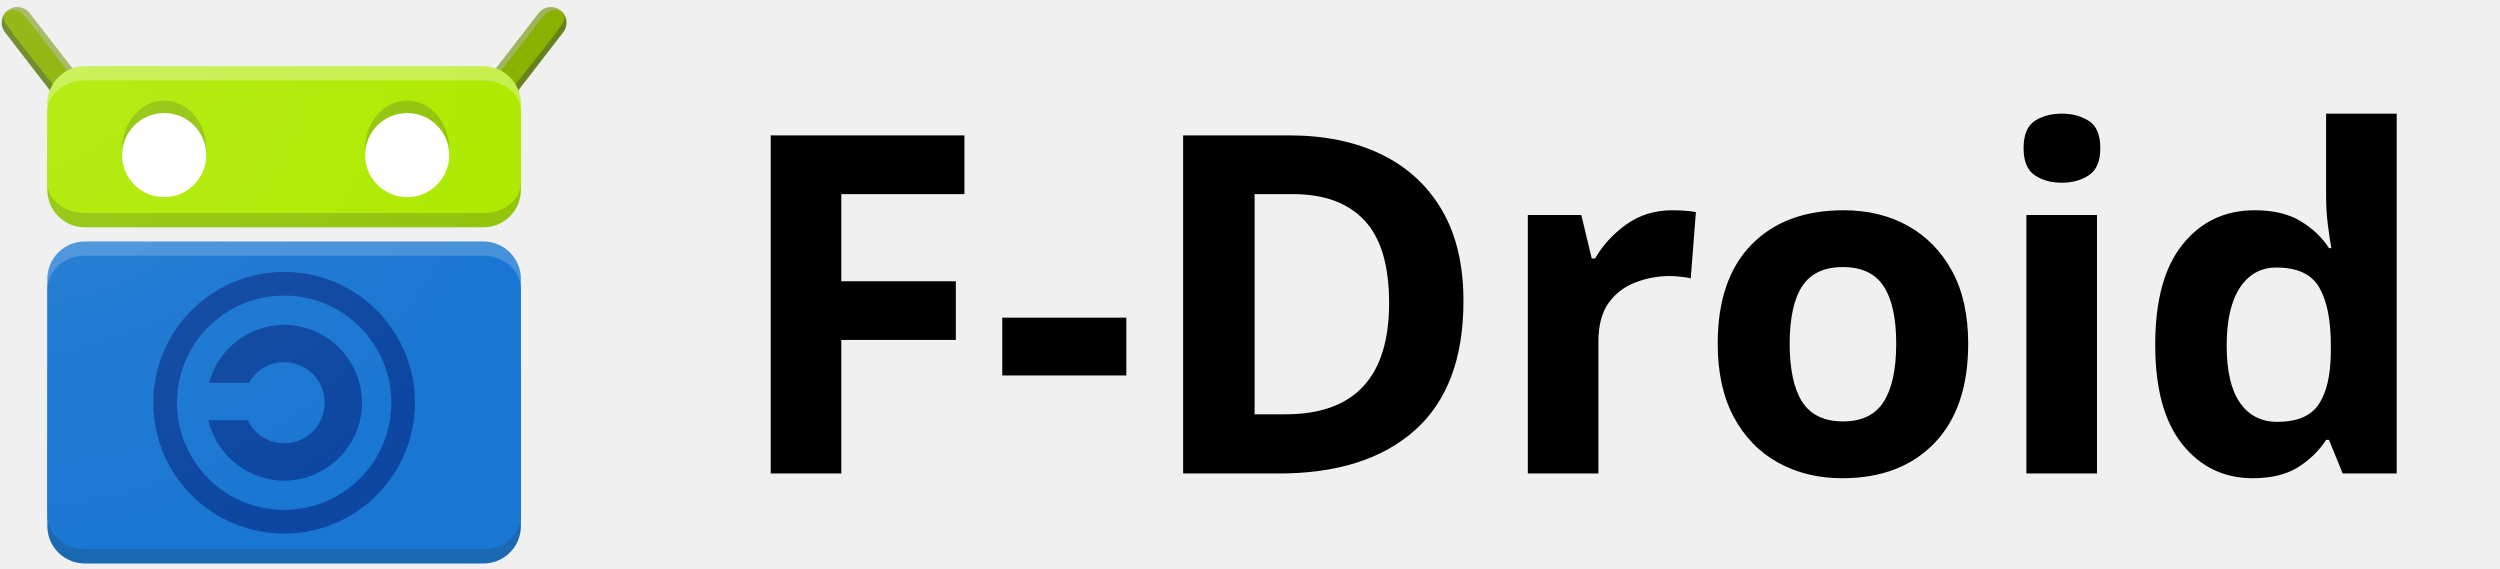
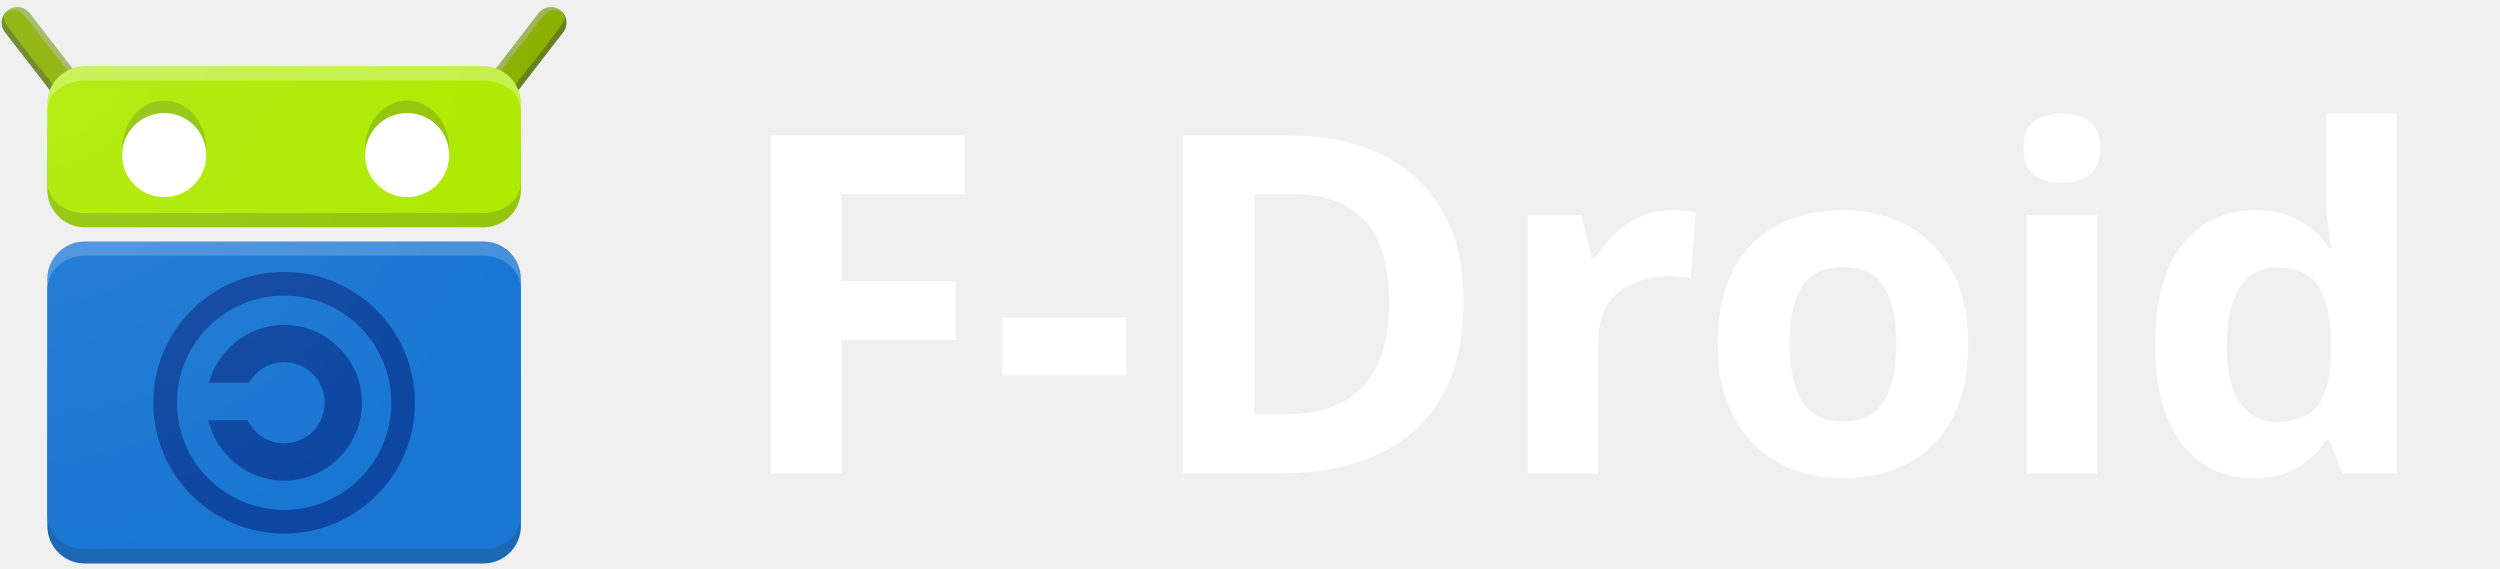
<svg xmlns="http://www.w3.org/2000/svg" xmlns:xlink="http://www.w3.org/1999/xlink" width="528" height="120" id="svg8502" version="1.1">
  <defs id="defs8504">
    <linearGradient id="linearGradient4392">
      <stop style="stop-color:#ffffff;stop-opacity:0.098" offset="0" id="stop4394" />
      <stop style="stop-color:#ffffff;stop-opacity:0" offset="1" id="stop4396" />
    </linearGradient>
    <radialGradient xlink:href="#linearGradient4392" id="radialGradient4398" cx="113" cy="-12.89" fx="113" fy="-12.89" r="59.662" gradientTransform="matrix(-4.3416142e-8,1.961051,-1.977812,2.8493899e-8,254.5069,78.76343)" gradientUnits="userSpaceOnUse" />
  </defs>
  <g id="layer1" transform="translate(-289,-442.5544)">
-     <text xml:space="preserve" style="color:#000000;font-style:normal;font-variant:normal;font-weight:bold;font-stretch:normal;font-size:29.709px;line-height:100%;font-family:Rokkitt;-inkscape-font-specification:'Rokkitt Bold';text-align:start;letter-spacing:0px;word-spacing:0px;writing-mode:lr-tb;text-anchor:start;display:inline;overflow:visible;visibility:visible;fill:#000000;fill-opacity:1;fill-rule:nonzero;stroke:none;stroke-width:1px;marker:none;enable-background:accumulate" x="442.778" y="542.557" id="text5902">
-       <tspan id="tspan5904" x="442.778" y="542.557" style="font-style:normal;font-variant:normal;font-weight:bold;font-stretch:normal;font-size:100px;line-height:100%;font-family:'Roboto Slab';-inkscape-font-specification:'Roboto Slab Bold';text-align:start;writing-mode:lr-tb;text-anchor:start;fill:#000000;fill-opacity:1">F-Droid</tspan>
+     <text xml:space="preserve" style="color:#000000;font-style:normal;font-variant:normal;font-weight:bold;font-stretch:normal;line-height:0%;font-family:Rokkitt;-inkscape-font-specification:'Rokkitt Bold';text-align:start;letter-spacing:0px;word-spacing:0px;writing-mode:lr-tb;text-anchor:start;display:inline;overflow:visible;visibility:visible;fill:#ffffff;fill-opacity:1;fill-rule:nonzero;stroke:none;stroke-width:1px;marker:none;enable-background:accumulate" x="442.778" y="542.557" id="text5902">
+       <tspan id="tspan5904" x="442.778" y="542.557" style="font-style:normal;font-variant:normal;font-weight:bold;font-stretch:normal;font-size:100px;line-height:100%;font-family:'Roboto Slab';-inkscape-font-specification:'Roboto Slab Bold';text-align:start;writing-mode:lr-tb;text-anchor:start;fill:#ffffff;fill-opacity:1">F-Droid</tspan>
    </text>
    <g id="g4400" transform="translate(10.00674,144.1923)">
      <g id="g5012" transform="matrix(2.631588,0,0,2.631575,275.8423,-2346.475)">
        <g transform="matrix(-1,0,0,1,47.99978,0)" id="g4179">
          <path id="path4181" d="m 2.589,1006.862 4.25,5.5" style="fill:#8ab000;fill-opacity:1;fill-rule:evenodd;stroke:#769616;stroke-width:2.5;stroke-linecap:round;stroke-linejoin:miter;stroke-miterlimit:4;stroke-dasharray:none;stroke-opacity:1" />
          <path style="color:#000000;font-style:normal;font-variant:normal;font-weight:normal;font-stretch:normal;font-size:medium;line-height:normal;font-family:sans-serif;text-indent:0;text-align:start;text-decoration:none;text-decoration-line:none;text-decoration-style:solid;text-decoration-color:#000000;letter-spacing:normal;word-spacing:normal;text-transform:none;direction:ltr;block-progression:tb;writing-mode:lr-tb;baseline-shift:baseline;text-anchor:start;white-space:normal;clip-rule:nonzero;display:inline;overflow:visible;visibility:visible;opacity:1;isolation:auto;mix-blend-mode:normal;color-interpolation:sRGB;color-interpolation-filters:linearRGB;solid-color:#000000;solid-opacity:1;fill:#ffffff;fill-opacity:0.298;fill-rule:evenodd;stroke:none;stroke-width:2.5;stroke-linecap:round;stroke-linejoin:miter;stroke-miterlimit:4;stroke-dasharray:none;stroke-dashoffset:0;stroke-opacity:1;color-rendering:auto;image-rendering:auto;shape-rendering:auto;text-rendering:auto;enable-background:accumulate" d="m 2.611,1005.609 c -0.453,0.012 -0.762,0.189 -0.981,0.449 2.027,2.409 2.368,2.792 5.135,6.221 1.02,1.319 2.082,0.637 1.062,-0.682 l -4.25,-5.5 c -0.229,-0.306 -0.585,-0.478 -0.967,-0.488 z" id="path4183" />
          <path style="color:#000000;font-style:normal;font-variant:normal;font-weight:normal;font-stretch:normal;font-size:medium;line-height:normal;font-family:sans-serif;text-indent:0;text-align:start;text-decoration:none;text-decoration-line:none;text-decoration-style:solid;text-decoration-color:#000000;letter-spacing:normal;word-spacing:normal;text-transform:none;direction:ltr;block-progression:tb;writing-mode:lr-tb;baseline-shift:baseline;text-anchor:start;white-space:normal;clip-rule:nonzero;display:inline;overflow:visible;visibility:visible;opacity:1;isolation:auto;mix-blend-mode:normal;color-interpolation:sRGB;color-interpolation-filters:linearRGB;solid-color:#000000;solid-opacity:1;fill:#263238;fill-opacity:0.2;fill-rule:evenodd;stroke:none;stroke-width:2.5;stroke-linecap:round;stroke-linejoin:miter;stroke-miterlimit:4;stroke-dasharray:none;stroke-dashoffset:0;stroke-opacity:1;color-rendering:auto;image-rendering:auto;shape-rendering:auto;text-rendering:auto;enable-background:accumulate" d="m 1.622,1006.071 c -0.124,0.148 -0.561,0.805 -0.022,1.556 l 4.25,5.5 c 1.02,1.319 1.15,-0.612 1.15,-0.612 0,0 -3.734,-4.51 -5.377,-6.444 z" id="path4185" />
          <path style="color:#000000;font-style:normal;font-variant:normal;font-weight:normal;font-stretch:normal;font-size:medium;line-height:normal;font-family:sans-serif;text-indent:0;text-align:start;text-decoration:none;text-decoration-line:none;text-decoration-style:solid;text-decoration-color:#000000;letter-spacing:normal;word-spacing:normal;text-transform:none;direction:ltr;block-progression:tb;writing-mode:lr-tb;baseline-shift:baseline;text-anchor:start;white-space:normal;clip-rule:nonzero;display:inline;overflow:visible;visibility:visible;opacity:1;isolation:auto;mix-blend-mode:normal;color-interpolation:sRGB;color-interpolation-filters:linearRGB;solid-color:#000000;solid-opacity:1;fill:#8ab000;fill-opacity:1;fill-rule:evenodd;stroke:none;stroke-width:2.5;stroke-linecap:round;stroke-linejoin:miter;stroke-miterlimit:4;stroke-dasharray:none;stroke-dashoffset:0;stroke-opacity:1;color-rendering:auto;image-rendering:auto;shape-rendering:auto;text-rendering:auto;enable-background:accumulate" d="m 2.338,1005.844 c -0.438,0 -0.96,0.142 -0.824,0.799 0.104,0.502 4.661,6.074 4.661,6.074 1.02,1.319 2.493,0.676 1.474,-0.642 l -4.234,-5.473 c -0.26,-0.29 -0.609,-0.744 -1.076,-0.758 z" id="path4187" />
        </g>
        <g id="g4955">
          <path style="fill:#8ab000;fill-opacity:1;fill-rule:evenodd;stroke:#769616;stroke-width:2.5;stroke-linecap:round;stroke-linejoin:miter;stroke-miterlimit:4;stroke-dasharray:none;stroke-opacity:1" d="m 2.589,1006.862 4.25,5.5" id="path4945" />
          <path id="path4947" d="m 2.611,1005.609 c -0.453,0.012 -0.762,0.189 -0.981,0.449 2.027,2.409 2.368,2.792 5.135,6.221 1.02,1.319 2.082,0.637 1.062,-0.682 l -4.25,-5.5 c -0.229,-0.306 -0.585,-0.478 -0.967,-0.488 z" style="color:#000000;font-style:normal;font-variant:normal;font-weight:normal;font-stretch:normal;font-size:medium;line-height:normal;font-family:sans-serif;text-indent:0;text-align:start;text-decoration:none;text-decoration-line:none;text-decoration-style:solid;text-decoration-color:#000000;letter-spacing:normal;word-spacing:normal;text-transform:none;direction:ltr;block-progression:tb;writing-mode:lr-tb;baseline-shift:baseline;text-anchor:start;white-space:normal;clip-rule:nonzero;display:inline;overflow:visible;visibility:visible;opacity:1;isolation:auto;mix-blend-mode:normal;color-interpolation:sRGB;color-interpolation-filters:linearRGB;solid-color:#000000;solid-opacity:1;fill:#ffffff;fill-opacity:0.298;fill-rule:evenodd;stroke:none;stroke-width:2.5;stroke-linecap:round;stroke-linejoin:miter;stroke-miterlimit:4;stroke-dasharray:none;stroke-dashoffset:0;stroke-opacity:1;color-rendering:auto;image-rendering:auto;shape-rendering:auto;text-rendering:auto;enable-background:accumulate" />
          <path id="path4951" d="m 1.622,1006.071 c -0.124,0.148 -0.561,0.805 -0.022,1.556 l 4.25,5.5 c 1.02,1.319 1.15,-0.612 1.15,-0.612 0,0 -3.734,-4.51 -5.377,-6.444 z" style="color:#000000;font-style:normal;font-variant:normal;font-weight:normal;font-stretch:normal;font-size:medium;line-height:normal;font-family:sans-serif;text-indent:0;text-align:start;text-decoration:none;text-decoration-line:none;text-decoration-style:solid;text-decoration-color:#000000;letter-spacing:normal;word-spacing:normal;text-transform:none;direction:ltr;block-progression:tb;writing-mode:lr-tb;baseline-shift:baseline;text-anchor:start;white-space:normal;clip-rule:nonzero;display:inline;overflow:visible;visibility:visible;opacity:1;isolation:auto;mix-blend-mode:normal;color-interpolation:sRGB;color-interpolation-filters:linearRGB;solid-color:#000000;solid-opacity:1;fill:#263238;fill-opacity:0.2;fill-rule:evenodd;stroke:none;stroke-width:2.5;stroke-linecap:round;stroke-linejoin:miter;stroke-miterlimit:4;stroke-dasharray:none;stroke-dashoffset:0;stroke-opacity:1;color-rendering:auto;image-rendering:auto;shape-rendering:auto;text-rendering:auto;enable-background:accumulate" />
          <path id="path4925" d="m 2.338,1005.844 c -0.438,0 -0.96,0.142 -0.824,0.799 0.104,0.502 4.661,6.074 4.661,6.074 1.02,1.319 2.493,0.676 1.474,-0.642 l -4.234,-5.473 c -0.26,-0.29 -0.609,-0.744 -1.076,-0.758 z" style="color:#000000;font-style:normal;font-variant:normal;font-weight:normal;font-stretch:normal;font-size:medium;line-height:normal;font-family:sans-serif;text-indent:0;text-align:start;text-decoration:none;text-decoration-line:none;text-decoration-style:solid;text-decoration-color:#000000;letter-spacing:normal;word-spacing:normal;text-transform:none;direction:ltr;block-progression:tb;writing-mode:lr-tb;baseline-shift:baseline;text-anchor:start;white-space:normal;clip-rule:nonzero;display:inline;overflow:visible;visibility:visible;opacity:1;isolation:auto;mix-blend-mode:normal;color-interpolation:sRGB;color-interpolation-filters:linearRGB;solid-color:#000000;solid-opacity:1;fill:#8ab000;fill-opacity:1;fill-rule:evenodd;stroke:none;stroke-width:2.5;stroke-linecap:round;stroke-linejoin:miter;stroke-miterlimit:4;stroke-dasharray:none;stroke-dashoffset:0;stroke-opacity:1;color-rendering:auto;image-rendering:auto;shape-rendering:auto;text-rendering:auto;enable-background:accumulate" />
        </g>
        <g id="g4967" transform="translate(42,0)">
          <rect ry="3" rx="3" y="1010.36" x="-37" height="12.92" width="38" id="rect4144" style="opacity:1;fill:#aeea00;fill-opacity:1;stroke:none;stroke-width:3;stroke-linecap:round;stroke-linejoin:miter;stroke-miterlimit:3;stroke-dasharray:none;stroke-dashoffset:0;stroke-opacity:1" />
          <rect style="opacity:1;fill:#263238;fill-opacity:0.2;stroke:none;stroke-width:3;stroke-linecap:round;stroke-linejoin:miter;stroke-miterlimit:3;stroke-dasharray:none;stroke-dashoffset:0;stroke-opacity:1" id="rect4961" width="38" height="10" x="-37" y="1013.279" rx="3" ry="3" />
          <rect style="opacity:1;fill:#ffffff;fill-opacity:0.298;stroke:none;stroke-width:3;stroke-linecap:round;stroke-linejoin:miter;stroke-miterlimit:3;stroke-dasharray:none;stroke-dashoffset:0;stroke-opacity:1" id="rect4963" width="38" height="10" x="-37" y="1010.362" rx="3" ry="3" />
          <rect style="opacity:1;fill:#aeea00;fill-opacity:1;stroke:none;stroke-width:3;stroke-linecap:round;stroke-linejoin:miter;stroke-miterlimit:3;stroke-dasharray:none;stroke-dashoffset:0;stroke-opacity:1" id="rect4965" width="38" height="10.641" x="-37" y="1011.5" rx="3" ry="2.456" />
        </g>
        <g transform="translate(0,-0.1025909)" id="g4979">
          <rect ry="3" rx="3" y="1024.522" x="5" height="25.84" width="38" id="rect4146" style="opacity:1;fill:#1976d2;fill-opacity:1;stroke:none;stroke-width:3;stroke-linecap:round;stroke-linejoin:miter;stroke-miterlimit:3;stroke-dasharray:none;stroke-dashoffset:0;stroke-opacity:1" />
          <rect style="opacity:1;fill:#263238;fill-opacity:0.2;stroke:none;stroke-width:3;stroke-linecap:round;stroke-linejoin:miter;stroke-miterlimit:3;stroke-dasharray:none;stroke-dashoffset:0;stroke-opacity:1" id="rect4973" width="38" height="13" x="5" y="1037.362" rx="3" ry="3" />
          <rect style="opacity:1;fill:#ffffff;fill-opacity:0.2;stroke:none;stroke-width:3;stroke-linecap:round;stroke-linejoin:miter;stroke-miterlimit:3;stroke-dasharray:none;stroke-dashoffset:0;stroke-opacity:1" id="rect4975" width="38" height="13" x="5" y="1024.442" rx="3" ry="3" />
          <rect style="opacity:1;fill:#1976d2;fill-opacity:1;stroke:none;stroke-width:3;stroke-linecap:round;stroke-linejoin:miter;stroke-miterlimit:3;stroke-dasharray:none;stroke-dashoffset:0;stroke-opacity:1" id="rect4977" width="38" height="23.56" x="5" y="1025.662" rx="3" ry="2.718" />
        </g>
        <g id="g4211" transform="translate(0,1013.362)">
          <path id="path4161" d="m 24,17.75 c -2.881,0 -5.32,1.985 -6.033,4.65 l 3.213,0 C 21.734,21.415 22.775,20.75 24,20.75 c 1.813,0 3.25,1.437 3.25,3.25 0,1.813 -1.437,3.25 -3.25,3.25 -1.307,0 -2.411,-0.753 -2.93,-1.85 l -3.154,0 C 18.558,28.166 21.048,30.25 24,30.25 c 3.434,0 6.25,-2.816 6.25,-6.25 0,-3.434 -2.816,-6.25 -6.25,-6.25 z" style="color:#000000;font-style:normal;font-variant:normal;font-weight:normal;font-stretch:normal;font-size:medium;line-height:normal;font-family:sans-serif;text-indent:0;text-align:start;text-decoration:none;text-decoration-line:none;text-decoration-style:solid;text-decoration-color:#000000;letter-spacing:normal;word-spacing:normal;text-transform:none;direction:ltr;block-progression:tb;writing-mode:lr-tb;baseline-shift:baseline;text-anchor:start;white-space:normal;clip-rule:nonzero;display:inline;overflow:visible;visibility:visible;opacity:1;isolation:auto;mix-blend-mode:normal;color-interpolation:sRGB;color-interpolation-filters:linearRGB;solid-color:#000000;solid-opacity:1;fill:#0d47a1;fill-opacity:1;fill-rule:nonzero;stroke:none;stroke-width:3;stroke-linecap:round;stroke-linejoin:miter;stroke-miterlimit:4;stroke-dasharray:none;stroke-dashoffset:0;stroke-opacity:1;color-rendering:auto;image-rendering:auto;shape-rendering:auto;text-rendering:auto;enable-background:accumulate" />
          <circle r="9.55" cy="24" cx="24" id="path4209" style="opacity:1;fill:none;fill-opacity:0.404;stroke:#0d47a1;stroke-width:1.9;stroke-linecap:round;stroke-linejoin:miter;stroke-miterlimit:4;stroke-dasharray:none;stroke-dashoffset:0;stroke-opacity:1" />
        </g>
        <g transform="translate(0,0.5000174)" id="g4989">
          <ellipse ry="3.875" rx="3.375" style="opacity:1;fill:#263238;fill-opacity:0.2;stroke:none;stroke-width:1.9;stroke-linecap:round;stroke-linejoin:miter;stroke-miterlimit:4;stroke-dasharray:none;stroke-dashoffset:0;stroke-opacity:0.697" id="circle4985" cx="14.375" cy="1016.487" />
          <circle r="3.375" cy="1016.987" cx="14.375" id="path4859" style="opacity:1;fill:#ffffff;fill-opacity:1;stroke:none;stroke-width:1.9;stroke-linecap:round;stroke-linejoin:miter;stroke-miterlimit:4;stroke-dasharray:none;stroke-dashoffset:0;stroke-opacity:0.697" />
        </g>
        <g id="g4201" transform="translate(19.5,0.5000174)">
          <ellipse cy="1016.487" cx="14.375" id="ellipse4175" style="opacity:1;fill:#263238;fill-opacity:0.2;stroke:none;stroke-width:1.9;stroke-linecap:round;stroke-linejoin:miter;stroke-miterlimit:4;stroke-dasharray:none;stroke-dashoffset:0;stroke-opacity:0.697" rx="3.375" ry="3.875" />
          <circle style="opacity:1;fill:#ffffff;fill-opacity:1;stroke:none;stroke-width:1.9;stroke-linecap:round;stroke-linejoin:miter;stroke-miterlimit:4;stroke-dasharray:none;stroke-dashoffset:0;stroke-opacity:0.697" id="circle4177" cx="14.375" cy="1016.987" r="3.375" />
        </g>
      </g>
      <path id="path4286" d="m 282.715,299.835 a 3.29,3.29 0 0 0 -2.662,5.336 l 9.475,12.262 C 289.192,318.31 289,319.259 289,320.257 l 0,18.211 c 0,4.374 3.521,7.895 7.895,7.895 l 84.211,0 c 4.374,0 7.895,-3.521 7.895,-7.895 l 0,-18.211 c 0,-0.999 -0.19,-1.948 -0.525,-2.826 l 9.473,-12.26 a 3.29,3.29 0 0 0 -2.434,-5.334 3.29,3.29 0 0 0 -2.771,1.311 l -9.014,11.666 c -0.821,-0.288 -1.701,-0.451 -2.623,-0.451 l -84.211,0 c -0.921,0 -1.8,0.164 -2.621,0.451 l -9.016,-11.666 a 3.29,3.29 0 0 0 -2.543,-1.312 z m 14.18,49.527 c -4.374,0 -7.895,3.521 -7.895,7.895 l 0,52.211 c 0,4.374 3.521,7.895 7.895,7.895 l 84.211,0 c 4.374,0 7.895,-3.521 7.895,-7.895 l 0,-52.211 c 0,-4.374 -3.521,-7.895 -7.895,-7.895 l -84.211,0 z" style="color:#000000;font-style:normal;font-variant:normal;font-weight:normal;font-stretch:normal;font-size:medium;line-height:normal;font-family:sans-serif;text-indent:0;text-align:start;text-decoration:none;text-decoration-line:none;text-decoration-style:solid;text-decoration-color:#000000;letter-spacing:normal;word-spacing:normal;text-transform:none;direction:ltr;block-progression:tb;writing-mode:lr-tb;baseline-shift:baseline;text-anchor:start;white-space:normal;clip-rule:nonzero;display:inline;overflow:visible;visibility:visible;opacity:1;isolation:auto;mix-blend-mode:normal;color-interpolation:sRGB;color-interpolation-filters:linearRGB;solid-color:#000000;solid-opacity:1;fill:url(#radialGradient4398);fill-opacity:1;fill-rule:evenodd;stroke:none;stroke-width:6.579;stroke-linecap:round;stroke-linejoin:miter;stroke-miterlimit:4;stroke-dasharray:none;stroke-dashoffset:0;stroke-opacity:1;color-rendering:auto;image-rendering:auto;shape-rendering:auto;text-rendering:auto;enable-background:accumulate" />
    </g>
  </g>
</svg>
